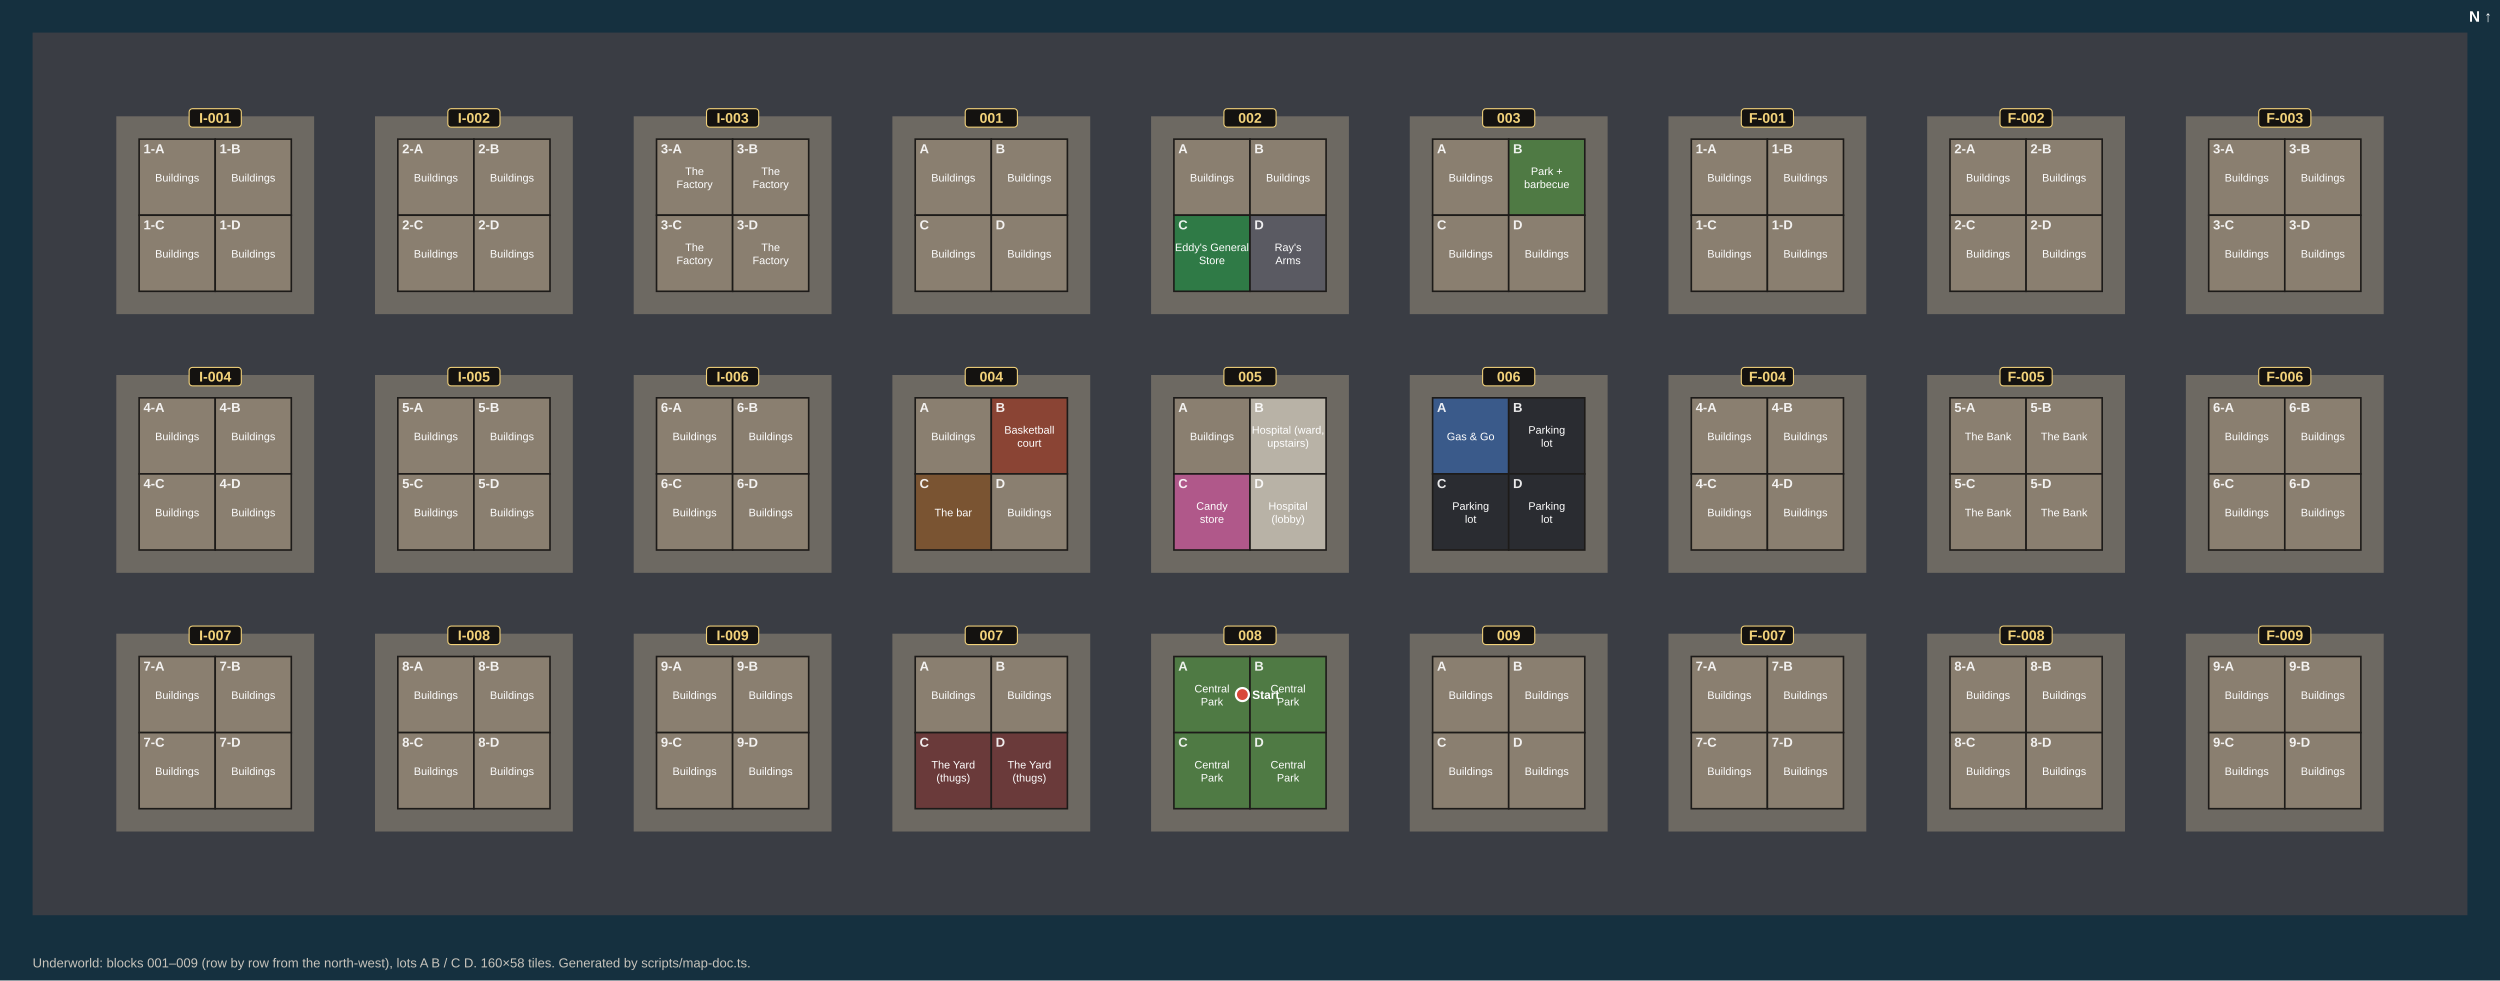
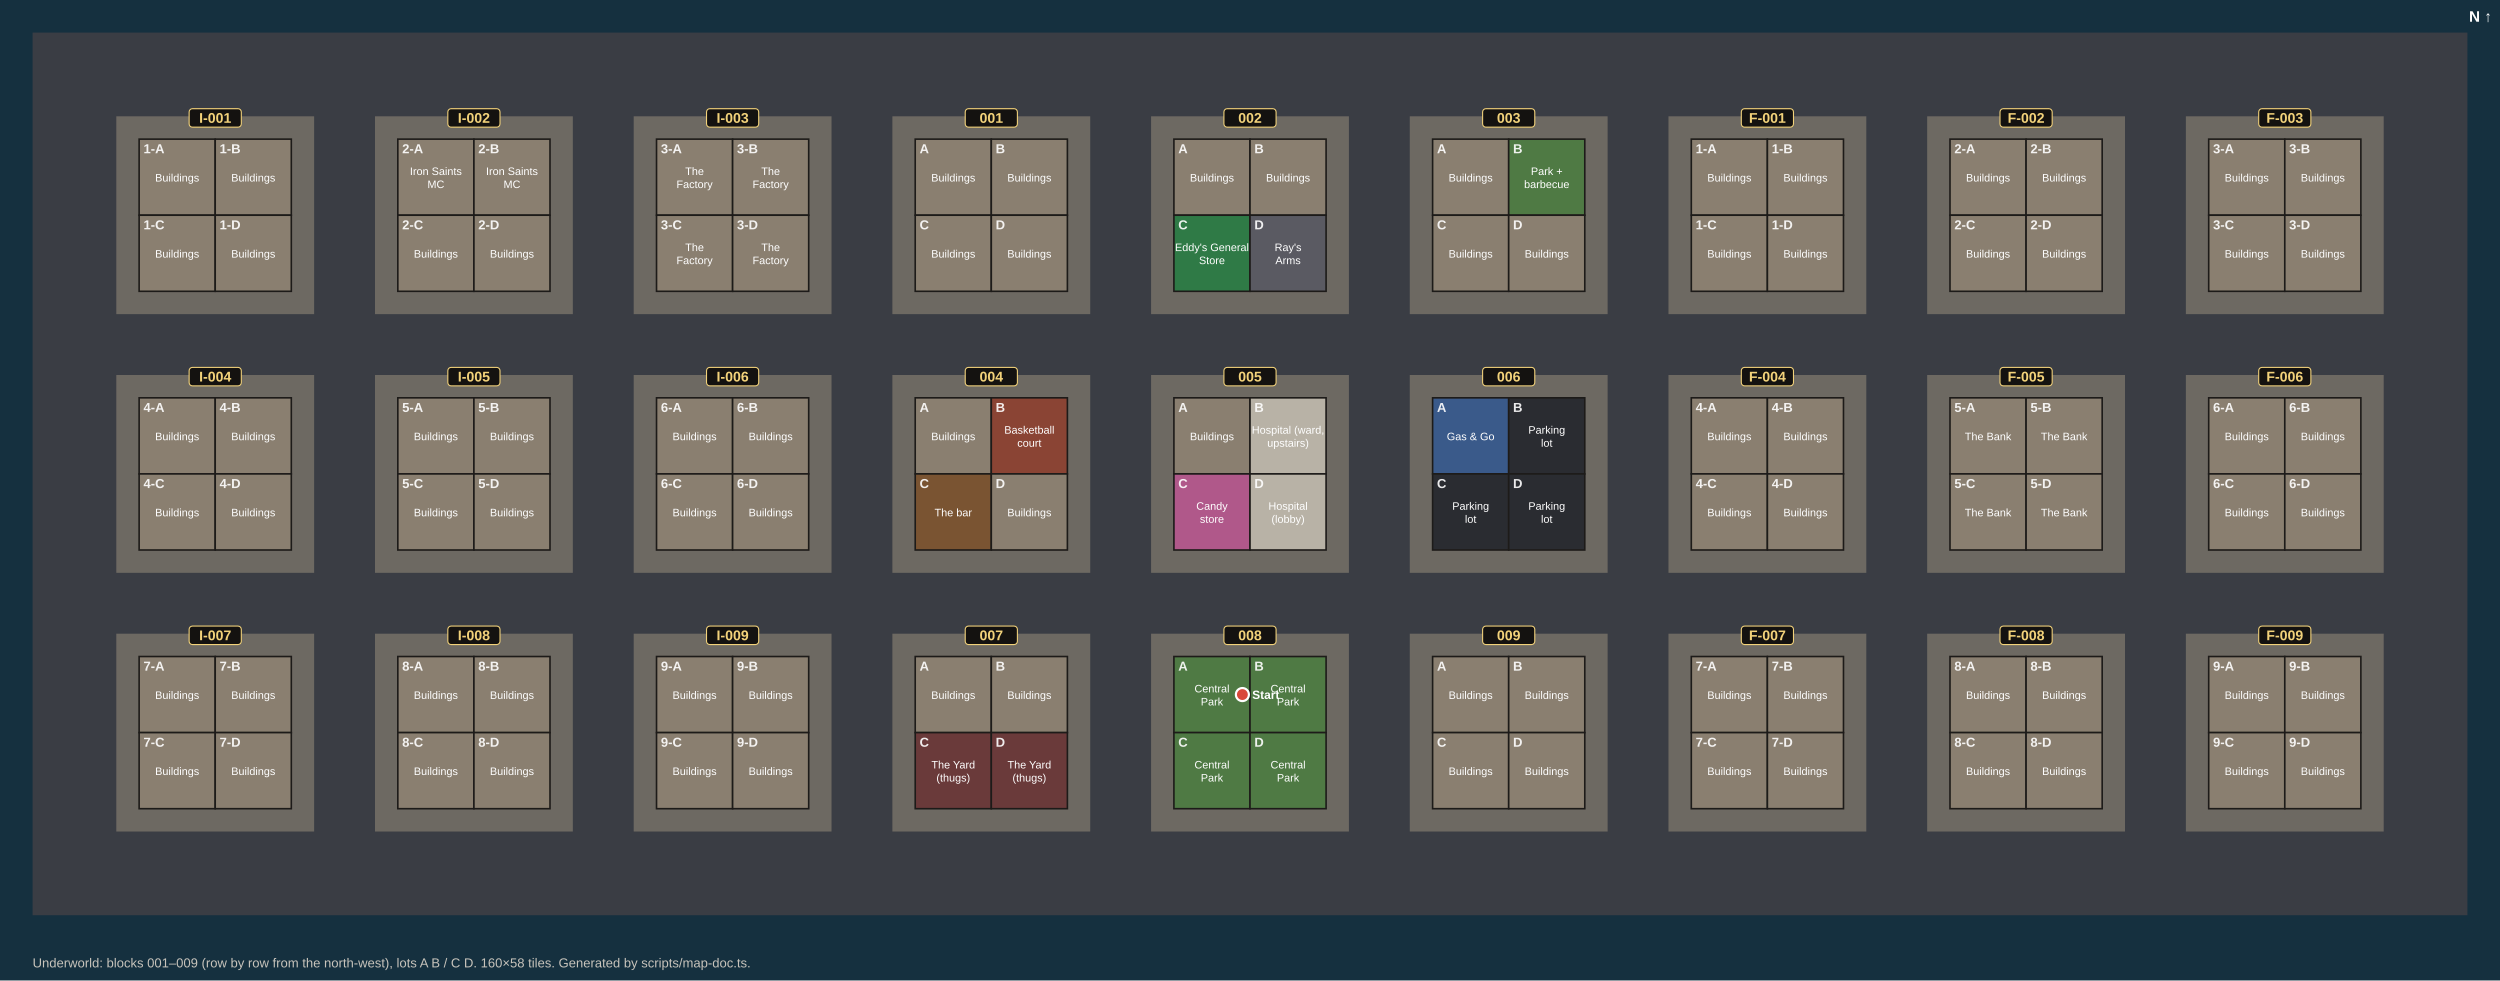
<svg xmlns="http://www.w3.org/2000/svg" width="2300" height="902" viewBox="0 0 2300 902" font-family="Arial, Helvetica, sans-serif">
  <rect width="2300" height="902" fill="#15303f" />
  <rect x="30" y="30" width="2240" height="812" fill="#3a3d44" />
  <rect x="107" y="107" width="182" height="182" fill="#6d6962" />
  <rect x="107" y="345" width="182" height="182" fill="#6d6962" />
  <rect x="107" y="583" width="182" height="182" fill="#6d6962" />
  <rect x="345" y="107" width="182" height="182" fill="#6d6962" />
  <rect x="345" y="345" width="182" height="182" fill="#6d6962" />
  <rect x="345" y="583" width="182" height="182" fill="#6d6962" />
  <rect x="583" y="107" width="182" height="182" fill="#6d6962" />
  <rect x="583" y="345" width="182" height="182" fill="#6d6962" />
  <rect x="583" y="583" width="182" height="182" fill="#6d6962" />
  <rect x="821" y="107" width="182" height="182" fill="#6d6962" />
  <rect x="821" y="345" width="182" height="182" fill="#6d6962" />
  <rect x="821" y="583" width="182" height="182" fill="#6d6962" />
  <rect x="1059" y="107" width="182" height="182" fill="#6d6962" />
  <rect x="1059" y="345" width="182" height="182" fill="#6d6962" />
  <rect x="1059" y="583" width="182" height="182" fill="#6d6962" />
  <rect x="1297" y="107" width="182" height="182" fill="#6d6962" />
  <rect x="1297" y="345" width="182" height="182" fill="#6d6962" />
  <rect x="1297" y="583" width="182" height="182" fill="#6d6962" />
  <rect x="1535" y="107" width="182" height="182" fill="#6d6962" />
  <rect x="1535" y="345" width="182" height="182" fill="#6d6962" />
  <rect x="1535" y="583" width="182" height="182" fill="#6d6962" />
  <rect x="1773" y="107" width="182" height="182" fill="#6d6962" />
  <rect x="1773" y="345" width="182" height="182" fill="#6d6962" />
  <rect x="1773" y="583" width="182" height="182" fill="#6d6962" />
  <rect x="2011" y="107" width="182" height="182" fill="#6d6962" />
  <rect x="2011" y="345" width="182" height="182" fill="#6d6962" />
  <rect x="2011" y="583" width="182" height="182" fill="#6d6962" />
  <rect x="842" y="128" width="70" height="70" fill="#8a7f70" stroke="#1d1b19" stroke-width="1.5" />
  <rect x="912" y="128" width="70" height="70" fill="#8a7f70" stroke="#1d1b19" stroke-width="1.5" />
  <rect x="842" y="198" width="70" height="70" fill="#8a7f70" stroke="#1d1b19" stroke-width="1.5" />
  <rect x="912" y="198" width="70" height="70" fill="#8a7f70" stroke="#1d1b19" stroke-width="1.5" />
  <rect x="842" y="366" width="70" height="70" fill="#8a7f70" stroke="#1d1b19" stroke-width="1.5" />
  <rect x="912" y="366" width="70" height="70" fill="#8a4434" stroke="#1d1b19" stroke-width="1.5" />
  <rect x="842" y="436" width="70" height="70" fill="#7a5432" stroke="#1d1b19" stroke-width="1.5" />
  <rect x="912" y="436" width="70" height="70" fill="#8a7f70" stroke="#1d1b19" stroke-width="1.5" />
  <rect x="842" y="604" width="70" height="70" fill="#8a7f70" stroke="#1d1b19" stroke-width="1.5" />
  <rect x="912" y="604" width="70" height="70" fill="#8a7f70" stroke="#1d1b19" stroke-width="1.5" />
  <rect x="842" y="674" width="70" height="70" fill="#6a3a3a" stroke="#1d1b19" stroke-width="1.5" />
  <rect x="912" y="674" width="70" height="70" fill="#6a3a3a" stroke="#1d1b19" stroke-width="1.5" />
  <rect x="1080" y="128" width="70" height="70" fill="#8a7f70" stroke="#1d1b19" stroke-width="1.5" />
  <rect x="1150" y="128" width="70" height="70" fill="#8a7f70" stroke="#1d1b19" stroke-width="1.5" />
  <rect x="1080" y="198" width="70" height="70" fill="#2f7a46" stroke="#1d1b19" stroke-width="1.5" />
  <rect x="1150" y="198" width="70" height="70" fill="#5a5a62" stroke="#1d1b19" stroke-width="1.5" />
  <rect x="1080" y="366" width="70" height="70" fill="#8a7f70" stroke="#1d1b19" stroke-width="1.5" />
  <rect x="1150" y="366" width="70" height="70" fill="#b8b2a6" stroke="#1d1b19" stroke-width="1.5" />
  <rect x="1080" y="436" width="70" height="70" fill="#b0588a" stroke="#1d1b19" stroke-width="1.5" />
  <rect x="1150" y="436" width="70" height="70" fill="#b8b2a6" stroke="#1d1b19" stroke-width="1.5" />
  <rect x="1080" y="604" width="70" height="70" fill="#4f7a44" stroke="#1d1b19" stroke-width="1.5" />
  <rect x="1150" y="604" width="70" height="70" fill="#4f7a44" stroke="#1d1b19" stroke-width="1.5" />
  <rect x="1080" y="674" width="70" height="70" fill="#4f7a44" stroke="#1d1b19" stroke-width="1.5" />
  <rect x="1150" y="674" width="70" height="70" fill="#4f7a44" stroke="#1d1b19" stroke-width="1.5" />
  <rect x="1318" y="128" width="70" height="70" fill="#8a7f70" stroke="#1d1b19" stroke-width="1.5" />
  <rect x="1388" y="128" width="70" height="70" fill="#4f7a44" stroke="#1d1b19" stroke-width="1.5" />
  <rect x="1318" y="198" width="70" height="70" fill="#8a7f70" stroke="#1d1b19" stroke-width="1.5" />
  <rect x="1388" y="198" width="70" height="70" fill="#8a7f70" stroke="#1d1b19" stroke-width="1.5" />
  <rect x="1318" y="366" width="70" height="70" fill="#3a5a8a" stroke="#1d1b19" stroke-width="1.5" />
  <rect x="1388" y="366" width="70" height="70" fill="#2a2c31" stroke="#1d1b19" stroke-width="1.5" />
  <rect x="1318" y="436" width="70" height="70" fill="#2a2c31" stroke="#1d1b19" stroke-width="1.5" />
  <rect x="1388" y="436" width="70" height="70" fill="#2a2c31" stroke="#1d1b19" stroke-width="1.5" />
  <rect x="1318" y="604" width="70" height="70" fill="#8a7f70" stroke="#1d1b19" stroke-width="1.5" />
  <rect x="1388" y="604" width="70" height="70" fill="#8a7f70" stroke="#1d1b19" stroke-width="1.5" />
  <rect x="1318" y="674" width="70" height="70" fill="#8a7f70" stroke="#1d1b19" stroke-width="1.5" />
  <rect x="1388" y="674" width="70" height="70" fill="#8a7f70" stroke="#1d1b19" stroke-width="1.5" />
  <rect x="128" y="128" width="70" height="70" fill="#8a7f70" stroke="#1d1b19" stroke-width="1.5" />
  <rect x="198" y="128" width="70" height="70" fill="#8a7f70" stroke="#1d1b19" stroke-width="1.5" />
  <rect x="128" y="198" width="70" height="70" fill="#8a7f70" stroke="#1d1b19" stroke-width="1.5" />
  <rect x="198" y="198" width="70" height="70" fill="#8a7f70" stroke="#1d1b19" stroke-width="1.5" />
  <rect x="128" y="366" width="70" height="70" fill="#8a7f70" stroke="#1d1b19" stroke-width="1.5" />
  <rect x="198" y="366" width="70" height="70" fill="#8a7f70" stroke="#1d1b19" stroke-width="1.5" />
  <rect x="128" y="436" width="70" height="70" fill="#8a7f70" stroke="#1d1b19" stroke-width="1.5" />
  <rect x="198" y="436" width="70" height="70" fill="#8a7f70" stroke="#1d1b19" stroke-width="1.5" />
  <rect x="128" y="604" width="70" height="70" fill="#8a7f70" stroke="#1d1b19" stroke-width="1.5" />
  <rect x="198" y="604" width="70" height="70" fill="#8a7f70" stroke="#1d1b19" stroke-width="1.5" />
  <rect x="128" y="674" width="70" height="70" fill="#8a7f70" stroke="#1d1b19" stroke-width="1.5" />
  <rect x="198" y="674" width="70" height="70" fill="#8a7f70" stroke="#1d1b19" stroke-width="1.5" />
  <rect x="366" y="128" width="70" height="70" fill="#8a7f70" stroke="#1d1b19" stroke-width="1.5" />
  <rect x="436" y="128" width="70" height="70" fill="#8a7f70" stroke="#1d1b19" stroke-width="1.5" />
  <rect x="366" y="198" width="70" height="70" fill="#8a7f70" stroke="#1d1b19" stroke-width="1.5" />
  <rect x="436" y="198" width="70" height="70" fill="#8a7f70" stroke="#1d1b19" stroke-width="1.5" />
  <rect x="366" y="366" width="70" height="70" fill="#8a7f70" stroke="#1d1b19" stroke-width="1.5" />
  <rect x="436" y="366" width="70" height="70" fill="#8a7f70" stroke="#1d1b19" stroke-width="1.5" />
  <rect x="366" y="436" width="70" height="70" fill="#8a7f70" stroke="#1d1b19" stroke-width="1.5" />
  <rect x="436" y="436" width="70" height="70" fill="#8a7f70" stroke="#1d1b19" stroke-width="1.5" />
  <rect x="366" y="604" width="70" height="70" fill="#8a7f70" stroke="#1d1b19" stroke-width="1.5" />
  <rect x="436" y="604" width="70" height="70" fill="#8a7f70" stroke="#1d1b19" stroke-width="1.5" />
  <rect x="366" y="674" width="70" height="70" fill="#8a7f70" stroke="#1d1b19" stroke-width="1.5" />
  <rect x="436" y="674" width="70" height="70" fill="#8a7f70" stroke="#1d1b19" stroke-width="1.5" />
  <rect x="604" y="128" width="70" height="70" fill="#8a7f70" stroke="#1d1b19" stroke-width="1.5" />
  <rect x="674" y="128" width="70" height="70" fill="#8a7f70" stroke="#1d1b19" stroke-width="1.5" />
  <rect x="604" y="198" width="70" height="70" fill="#8a7f70" stroke="#1d1b19" stroke-width="1.5" />
  <rect x="674" y="198" width="70" height="70" fill="#8a7f70" stroke="#1d1b19" stroke-width="1.5" />
  <rect x="604" y="366" width="70" height="70" fill="#8a7f70" stroke="#1d1b19" stroke-width="1.5" />
  <rect x="674" y="366" width="70" height="70" fill="#8a7f70" stroke="#1d1b19" stroke-width="1.5" />
  <rect x="604" y="436" width="70" height="70" fill="#8a7f70" stroke="#1d1b19" stroke-width="1.5" />
  <rect x="674" y="436" width="70" height="70" fill="#8a7f70" stroke="#1d1b19" stroke-width="1.5" />
  <rect x="604" y="604" width="70" height="70" fill="#8a7f70" stroke="#1d1b19" stroke-width="1.5" />
  <rect x="674" y="604" width="70" height="70" fill="#8a7f70" stroke="#1d1b19" stroke-width="1.5" />
  <rect x="604" y="674" width="70" height="70" fill="#8a7f70" stroke="#1d1b19" stroke-width="1.5" />
  <rect x="674" y="674" width="70" height="70" fill="#8a7f70" stroke="#1d1b19" stroke-width="1.5" />
  <rect x="1556" y="128" width="70" height="70" fill="#8a7f70" stroke="#1d1b19" stroke-width="1.5" />
  <rect x="1626" y="128" width="70" height="70" fill="#8a7f70" stroke="#1d1b19" stroke-width="1.5" />
  <rect x="1556" y="198" width="70" height="70" fill="#8a7f70" stroke="#1d1b19" stroke-width="1.5" />
  <rect x="1626" y="198" width="70" height="70" fill="#8a7f70" stroke="#1d1b19" stroke-width="1.5" />
  <rect x="1556" y="366" width="70" height="70" fill="#8a7f70" stroke="#1d1b19" stroke-width="1.5" />
  <rect x="1626" y="366" width="70" height="70" fill="#8a7f70" stroke="#1d1b19" stroke-width="1.5" />
  <rect x="1556" y="436" width="70" height="70" fill="#8a7f70" stroke="#1d1b19" stroke-width="1.5" />
  <rect x="1626" y="436" width="70" height="70" fill="#8a7f70" stroke="#1d1b19" stroke-width="1.5" />
  <rect x="1556" y="604" width="70" height="70" fill="#8a7f70" stroke="#1d1b19" stroke-width="1.5" />
  <rect x="1626" y="604" width="70" height="70" fill="#8a7f70" stroke="#1d1b19" stroke-width="1.5" />
  <rect x="1556" y="674" width="70" height="70" fill="#8a7f70" stroke="#1d1b19" stroke-width="1.5" />
  <rect x="1626" y="674" width="70" height="70" fill="#8a7f70" stroke="#1d1b19" stroke-width="1.5" />
  <rect x="1794" y="128" width="70" height="70" fill="#8a7f70" stroke="#1d1b19" stroke-width="1.5" />
  <rect x="1864" y="128" width="70" height="70" fill="#8a7f70" stroke="#1d1b19" stroke-width="1.5" />
  <rect x="1794" y="198" width="70" height="70" fill="#8a7f70" stroke="#1d1b19" stroke-width="1.5" />
  <rect x="1864" y="198" width="70" height="70" fill="#8a7f70" stroke="#1d1b19" stroke-width="1.5" />
  <rect x="1794" y="366" width="70" height="70" fill="#8a7f70" stroke="#1d1b19" stroke-width="1.5" />
  <rect x="1864" y="366" width="70" height="70" fill="#8a7f70" stroke="#1d1b19" stroke-width="1.5" />
  <rect x="1794" y="436" width="70" height="70" fill="#8a7f70" stroke="#1d1b19" stroke-width="1.5" />
  <rect x="1864" y="436" width="70" height="70" fill="#8a7f70" stroke="#1d1b19" stroke-width="1.5" />
  <rect x="1794" y="604" width="70" height="70" fill="#8a7f70" stroke="#1d1b19" stroke-width="1.5" />
  <rect x="1864" y="604" width="70" height="70" fill="#8a7f70" stroke="#1d1b19" stroke-width="1.5" />
  <rect x="1794" y="674" width="70" height="70" fill="#8a7f70" stroke="#1d1b19" stroke-width="1.5" />
  <rect x="1864" y="674" width="70" height="70" fill="#8a7f70" stroke="#1d1b19" stroke-width="1.5" />
  <rect x="2032" y="128" width="70" height="70" fill="#8a7f70" stroke="#1d1b19" stroke-width="1.5" />
  <rect x="2102" y="128" width="70" height="70" fill="#8a7f70" stroke="#1d1b19" stroke-width="1.5" />
  <rect x="2032" y="198" width="70" height="70" fill="#8a7f70" stroke="#1d1b19" stroke-width="1.5" />
  <rect x="2102" y="198" width="70" height="70" fill="#8a7f70" stroke="#1d1b19" stroke-width="1.5" />
  <rect x="2032" y="366" width="70" height="70" fill="#8a7f70" stroke="#1d1b19" stroke-width="1.5" />
  <rect x="2102" y="366" width="70" height="70" fill="#8a7f70" stroke="#1d1b19" stroke-width="1.5" />
  <rect x="2032" y="436" width="70" height="70" fill="#8a7f70" stroke="#1d1b19" stroke-width="1.5" />
  <rect x="2102" y="436" width="70" height="70" fill="#8a7f70" stroke="#1d1b19" stroke-width="1.5" />
  <rect x="2032" y="604" width="70" height="70" fill="#8a7f70" stroke="#1d1b19" stroke-width="1.5" />
  <rect x="2102" y="604" width="70" height="70" fill="#8a7f70" stroke="#1d1b19" stroke-width="1.5" />
  <rect x="2032" y="674" width="70" height="70" fill="#8a7f70" stroke="#1d1b19" stroke-width="1.5" />
  <rect x="2102" y="674" width="70" height="70" fill="#8a7f70" stroke="#1d1b19" stroke-width="1.5" />
  <text x="846" y="141" font-size="12" font-weight="700" fill="#ffffff" opacity="0.9">A</text>
  <text x="877" y="167" font-size="10" text-anchor="middle" fill="#ffffff">Buildings</text>
  <text x="916" y="141" font-size="12" font-weight="700" fill="#ffffff" opacity="0.9">B</text>
  <text x="947" y="167" font-size="10" text-anchor="middle" fill="#ffffff">Buildings</text>
  <text x="846" y="211" font-size="12" font-weight="700" fill="#ffffff" opacity="0.9">C</text>
  <text x="877" y="237" font-size="10" text-anchor="middle" fill="#ffffff">Buildings</text>
  <text x="916" y="211" font-size="12" font-weight="700" fill="#ffffff" opacity="0.9">D</text>
  <text x="947" y="237" font-size="10" text-anchor="middle" fill="#ffffff">Buildings</text>
  <text x="846" y="379" font-size="12" font-weight="700" fill="#ffffff" opacity="0.9">A</text>
  <text x="877" y="405" font-size="10" text-anchor="middle" fill="#ffffff">Buildings</text>
  <text x="916" y="379" font-size="12" font-weight="700" fill="#ffffff" opacity="0.9">B</text>
  <text x="947" y="399" font-size="10" text-anchor="middle" fill="#ffffff">Basketball</text>
  <text x="947" y="411" font-size="10" text-anchor="middle" fill="#ffffff">court</text>
  <text x="846" y="449" font-size="12" font-weight="700" fill="#ffffff" opacity="0.9">C</text>
  <text x="877" y="475" font-size="10" text-anchor="middle" fill="#ffffff">The bar</text>
  <text x="916" y="449" font-size="12" font-weight="700" fill="#ffffff" opacity="0.9">D</text>
  <text x="947" y="475" font-size="10" text-anchor="middle" fill="#ffffff">Buildings</text>
  <text x="846" y="617" font-size="12" font-weight="700" fill="#ffffff" opacity="0.9">A</text>
  <text x="877" y="643" font-size="10" text-anchor="middle" fill="#ffffff">Buildings</text>
  <text x="916" y="617" font-size="12" font-weight="700" fill="#ffffff" opacity="0.9">B</text>
  <text x="947" y="643" font-size="10" text-anchor="middle" fill="#ffffff">Buildings</text>
  <text x="846" y="687" font-size="12" font-weight="700" fill="#ffffff" opacity="0.9">C</text>
  <text x="877" y="707" font-size="10" text-anchor="middle" fill="#ffffff">The Yard</text>
  <text x="877" y="719" font-size="10" text-anchor="middle" fill="#ffffff">(thugs)</text>
  <text x="916" y="687" font-size="12" font-weight="700" fill="#ffffff" opacity="0.9">D</text>
  <text x="947" y="707" font-size="10" text-anchor="middle" fill="#ffffff">The Yard</text>
  <text x="947" y="719" font-size="10" text-anchor="middle" fill="#ffffff">(thugs)</text>
  <text x="1084" y="141" font-size="12" font-weight="700" fill="#ffffff" opacity="0.9">A</text>
  <text x="1115" y="167" font-size="10" text-anchor="middle" fill="#ffffff">Buildings</text>
  <text x="1154" y="141" font-size="12" font-weight="700" fill="#ffffff" opacity="0.9">B</text>
  <text x="1185" y="167" font-size="10" text-anchor="middle" fill="#ffffff">Buildings</text>
  <text x="1084" y="211" font-size="12" font-weight="700" fill="#ffffff" opacity="0.9">C</text>
  <text x="1115" y="231" font-size="10" text-anchor="middle" fill="#ffffff">Eddy's General</text>
  <text x="1115" y="243" font-size="10" text-anchor="middle" fill="#ffffff">Store</text>
  <text x="1154" y="211" font-size="12" font-weight="700" fill="#ffffff" opacity="0.9">D</text>
  <text x="1185" y="231" font-size="10" text-anchor="middle" fill="#ffffff">Ray's</text>
  <text x="1185" y="243" font-size="10" text-anchor="middle" fill="#ffffff">Arms</text>
  <text x="1084" y="379" font-size="12" font-weight="700" fill="#ffffff" opacity="0.9">A</text>
  <text x="1115" y="405" font-size="10" text-anchor="middle" fill="#ffffff">Buildings</text>
  <text x="1154" y="379" font-size="12" font-weight="700" fill="#ffffff" opacity="0.9">B</text>
  <text x="1185" y="399" font-size="10" text-anchor="middle" fill="#ffffff">Hospital (ward,</text>
  <text x="1185" y="411" font-size="10" text-anchor="middle" fill="#ffffff">upstairs)</text>
  <text x="1084" y="449" font-size="12" font-weight="700" fill="#ffffff" opacity="0.9">C</text>
  <text x="1115" y="469" font-size="10" text-anchor="middle" fill="#ffffff">Candy</text>
  <text x="1115" y="481" font-size="10" text-anchor="middle" fill="#ffffff">store</text>
  <text x="1154" y="449" font-size="12" font-weight="700" fill="#ffffff" opacity="0.9">D</text>
  <text x="1185" y="469" font-size="10" text-anchor="middle" fill="#ffffff">Hospital</text>
  <text x="1185" y="481" font-size="10" text-anchor="middle" fill="#ffffff">(lobby)</text>
  <text x="1084" y="617" font-size="12" font-weight="700" fill="#ffffff" opacity="0.9">A</text>
  <text x="1115" y="637" font-size="10" text-anchor="middle" fill="#ffffff">Central</text>
  <text x="1115" y="649" font-size="10" text-anchor="middle" fill="#ffffff">Park</text>
  <text x="1154" y="617" font-size="12" font-weight="700" fill="#ffffff" opacity="0.9">B</text>
  <text x="1185" y="637" font-size="10" text-anchor="middle" fill="#ffffff">Central</text>
  <text x="1185" y="649" font-size="10" text-anchor="middle" fill="#ffffff">Park</text>
  <text x="1084" y="687" font-size="12" font-weight="700" fill="#ffffff" opacity="0.9">C</text>
  <text x="1115" y="707" font-size="10" text-anchor="middle" fill="#ffffff">Central</text>
  <text x="1115" y="719" font-size="10" text-anchor="middle" fill="#ffffff">Park</text>
  <text x="1154" y="687" font-size="12" font-weight="700" fill="#ffffff" opacity="0.9">D</text>
  <text x="1185" y="707" font-size="10" text-anchor="middle" fill="#ffffff">Central</text>
  <text x="1185" y="719" font-size="10" text-anchor="middle" fill="#ffffff">Park</text>
  <text x="1322" y="141" font-size="12" font-weight="700" fill="#ffffff" opacity="0.9">A</text>
  <text x="1353" y="167" font-size="10" text-anchor="middle" fill="#ffffff">Buildings</text>
  <text x="1392" y="141" font-size="12" font-weight="700" fill="#ffffff" opacity="0.9">B</text>
  <text x="1423" y="161" font-size="10" text-anchor="middle" fill="#ffffff">Park +</text>
  <text x="1423" y="173" font-size="10" text-anchor="middle" fill="#ffffff">barbecue</text>
  <text x="1322" y="211" font-size="12" font-weight="700" fill="#ffffff" opacity="0.9">C</text>
  <text x="1353" y="237" font-size="10" text-anchor="middle" fill="#ffffff">Buildings</text>
  <text x="1392" y="211" font-size="12" font-weight="700" fill="#ffffff" opacity="0.9">D</text>
  <text x="1423" y="237" font-size="10" text-anchor="middle" fill="#ffffff">Buildings</text>
  <text x="1322" y="379" font-size="12" font-weight="700" fill="#ffffff" opacity="0.9">A</text>
  <text x="1353" y="405" font-size="10" text-anchor="middle" fill="#ffffff">Gas &amp; Go</text>
  <text x="1392" y="379" font-size="12" font-weight="700" fill="#ffffff" opacity="0.9">B</text>
  <text x="1423" y="399" font-size="10" text-anchor="middle" fill="#ffffff">Parking</text>
  <text x="1423" y="411" font-size="10" text-anchor="middle" fill="#ffffff">lot</text>
  <text x="1322" y="449" font-size="12" font-weight="700" fill="#ffffff" opacity="0.9">C</text>
  <text x="1353" y="469" font-size="10" text-anchor="middle" fill="#ffffff">Parking</text>
  <text x="1353" y="481" font-size="10" text-anchor="middle" fill="#ffffff">lot</text>
  <text x="1392" y="449" font-size="12" font-weight="700" fill="#ffffff" opacity="0.9">D</text>
  <text x="1423" y="469" font-size="10" text-anchor="middle" fill="#ffffff">Parking</text>
  <text x="1423" y="481" font-size="10" text-anchor="middle" fill="#ffffff">lot</text>
  <text x="1322" y="617" font-size="12" font-weight="700" fill="#ffffff" opacity="0.9">A</text>
  <text x="1353" y="643" font-size="10" text-anchor="middle" fill="#ffffff">Buildings</text>
  <text x="1392" y="617" font-size="12" font-weight="700" fill="#ffffff" opacity="0.9">B</text>
  <text x="1423" y="643" font-size="10" text-anchor="middle" fill="#ffffff">Buildings</text>
  <text x="1322" y="687" font-size="12" font-weight="700" fill="#ffffff" opacity="0.9">C</text>
  <text x="1353" y="713" font-size="10" text-anchor="middle" fill="#ffffff">Buildings</text>
  <text x="1392" y="687" font-size="12" font-weight="700" fill="#ffffff" opacity="0.9">D</text>
  <text x="1423" y="713" font-size="10" text-anchor="middle" fill="#ffffff">Buildings</text>
  <text x="132" y="141" font-size="12" font-weight="700" fill="#ffffff" opacity="0.9">1-A</text>
  <text x="163" y="167" font-size="10" text-anchor="middle" fill="#ffffff">Buildings</text>
  <text x="202" y="141" font-size="12" font-weight="700" fill="#ffffff" opacity="0.9">1-B</text>
  <text x="233" y="167" font-size="10" text-anchor="middle" fill="#ffffff">Buildings</text>
  <text x="132" y="211" font-size="12" font-weight="700" fill="#ffffff" opacity="0.9">1-C</text>
  <text x="163" y="237" font-size="10" text-anchor="middle" fill="#ffffff">Buildings</text>
  <text x="202" y="211" font-size="12" font-weight="700" fill="#ffffff" opacity="0.9">1-D</text>
  <text x="233" y="237" font-size="10" text-anchor="middle" fill="#ffffff">Buildings</text>
  <text x="132" y="379" font-size="12" font-weight="700" fill="#ffffff" opacity="0.9">4-A</text>
  <text x="163" y="405" font-size="10" text-anchor="middle" fill="#ffffff">Buildings</text>
  <text x="202" y="379" font-size="12" font-weight="700" fill="#ffffff" opacity="0.9">4-B</text>
  <text x="233" y="405" font-size="10" text-anchor="middle" fill="#ffffff">Buildings</text>
  <text x="132" y="449" font-size="12" font-weight="700" fill="#ffffff" opacity="0.9">4-C</text>
  <text x="163" y="475" font-size="10" text-anchor="middle" fill="#ffffff">Buildings</text>
  <text x="202" y="449" font-size="12" font-weight="700" fill="#ffffff" opacity="0.9">4-D</text>
  <text x="233" y="475" font-size="10" text-anchor="middle" fill="#ffffff">Buildings</text>
  <text x="132" y="617" font-size="12" font-weight="700" fill="#ffffff" opacity="0.9">7-A</text>
  <text x="163" y="643" font-size="10" text-anchor="middle" fill="#ffffff">Buildings</text>
  <text x="202" y="617" font-size="12" font-weight="700" fill="#ffffff" opacity="0.9">7-B</text>
  <text x="233" y="643" font-size="10" text-anchor="middle" fill="#ffffff">Buildings</text>
  <text x="132" y="687" font-size="12" font-weight="700" fill="#ffffff" opacity="0.9">7-C</text>
  <text x="163" y="713" font-size="10" text-anchor="middle" fill="#ffffff">Buildings</text>
  <text x="202" y="687" font-size="12" font-weight="700" fill="#ffffff" opacity="0.9">7-D</text>
  <text x="233" y="713" font-size="10" text-anchor="middle" fill="#ffffff">Buildings</text>
  <text x="370" y="141" font-size="12" font-weight="700" fill="#ffffff" opacity="0.9">2-A</text>
-   <text x="401" y="167" font-size="10" text-anchor="middle" fill="#ffffff">Buildings</text>
+   <text x="401" y="161" font-size="10" text-anchor="middle" fill="#ffffff">Iron Saints</text>
+   <text x="401" y="173" font-size="10" text-anchor="middle" fill="#ffffff">MC</text>
  <text x="440" y="141" font-size="12" font-weight="700" fill="#ffffff" opacity="0.9">2-B</text>
-   <text x="471" y="167" font-size="10" text-anchor="middle" fill="#ffffff">Buildings</text>
+   <text x="471" y="161" font-size="10" text-anchor="middle" fill="#ffffff">Iron Saints</text>
+   <text x="471" y="173" font-size="10" text-anchor="middle" fill="#ffffff">MC</text>
  <text x="370" y="211" font-size="12" font-weight="700" fill="#ffffff" opacity="0.9">2-C</text>
  <text x="401" y="237" font-size="10" text-anchor="middle" fill="#ffffff">Buildings</text>
  <text x="440" y="211" font-size="12" font-weight="700" fill="#ffffff" opacity="0.9">2-D</text>
  <text x="471" y="237" font-size="10" text-anchor="middle" fill="#ffffff">Buildings</text>
  <text x="370" y="379" font-size="12" font-weight="700" fill="#ffffff" opacity="0.9">5-A</text>
  <text x="401" y="405" font-size="10" text-anchor="middle" fill="#ffffff">Buildings</text>
  <text x="440" y="379" font-size="12" font-weight="700" fill="#ffffff" opacity="0.9">5-B</text>
  <text x="471" y="405" font-size="10" text-anchor="middle" fill="#ffffff">Buildings</text>
  <text x="370" y="449" font-size="12" font-weight="700" fill="#ffffff" opacity="0.9">5-C</text>
  <text x="401" y="475" font-size="10" text-anchor="middle" fill="#ffffff">Buildings</text>
  <text x="440" y="449" font-size="12" font-weight="700" fill="#ffffff" opacity="0.9">5-D</text>
  <text x="471" y="475" font-size="10" text-anchor="middle" fill="#ffffff">Buildings</text>
  <text x="370" y="617" font-size="12" font-weight="700" fill="#ffffff" opacity="0.9">8-A</text>
  <text x="401" y="643" font-size="10" text-anchor="middle" fill="#ffffff">Buildings</text>
  <text x="440" y="617" font-size="12" font-weight="700" fill="#ffffff" opacity="0.9">8-B</text>
  <text x="471" y="643" font-size="10" text-anchor="middle" fill="#ffffff">Buildings</text>
  <text x="370" y="687" font-size="12" font-weight="700" fill="#ffffff" opacity="0.9">8-C</text>
  <text x="401" y="713" font-size="10" text-anchor="middle" fill="#ffffff">Buildings</text>
  <text x="440" y="687" font-size="12" font-weight="700" fill="#ffffff" opacity="0.9">8-D</text>
  <text x="471" y="713" font-size="10" text-anchor="middle" fill="#ffffff">Buildings</text>
  <text x="608" y="141" font-size="12" font-weight="700" fill="#ffffff" opacity="0.9">3-A</text>
  <text x="639" y="161" font-size="10" text-anchor="middle" fill="#ffffff">The</text>
  <text x="639" y="173" font-size="10" text-anchor="middle" fill="#ffffff">Factory</text>
  <text x="678" y="141" font-size="12" font-weight="700" fill="#ffffff" opacity="0.9">3-B</text>
  <text x="709" y="161" font-size="10" text-anchor="middle" fill="#ffffff">The</text>
  <text x="709" y="173" font-size="10" text-anchor="middle" fill="#ffffff">Factory</text>
  <text x="608" y="211" font-size="12" font-weight="700" fill="#ffffff" opacity="0.9">3-C</text>
  <text x="639" y="231" font-size="10" text-anchor="middle" fill="#ffffff">The</text>
  <text x="639" y="243" font-size="10" text-anchor="middle" fill="#ffffff">Factory</text>
  <text x="678" y="211" font-size="12" font-weight="700" fill="#ffffff" opacity="0.9">3-D</text>
  <text x="709" y="231" font-size="10" text-anchor="middle" fill="#ffffff">The</text>
  <text x="709" y="243" font-size="10" text-anchor="middle" fill="#ffffff">Factory</text>
  <text x="608" y="379" font-size="12" font-weight="700" fill="#ffffff" opacity="0.9">6-A</text>
  <text x="639" y="405" font-size="10" text-anchor="middle" fill="#ffffff">Buildings</text>
  <text x="678" y="379" font-size="12" font-weight="700" fill="#ffffff" opacity="0.9">6-B</text>
  <text x="709" y="405" font-size="10" text-anchor="middle" fill="#ffffff">Buildings</text>
  <text x="608" y="449" font-size="12" font-weight="700" fill="#ffffff" opacity="0.9">6-C</text>
  <text x="639" y="475" font-size="10" text-anchor="middle" fill="#ffffff">Buildings</text>
  <text x="678" y="449" font-size="12" font-weight="700" fill="#ffffff" opacity="0.9">6-D</text>
  <text x="709" y="475" font-size="10" text-anchor="middle" fill="#ffffff">Buildings</text>
  <text x="608" y="617" font-size="12" font-weight="700" fill="#ffffff" opacity="0.9">9-A</text>
  <text x="639" y="643" font-size="10" text-anchor="middle" fill="#ffffff">Buildings</text>
  <text x="678" y="617" font-size="12" font-weight="700" fill="#ffffff" opacity="0.9">9-B</text>
  <text x="709" y="643" font-size="10" text-anchor="middle" fill="#ffffff">Buildings</text>
  <text x="608" y="687" font-size="12" font-weight="700" fill="#ffffff" opacity="0.9">9-C</text>
  <text x="639" y="713" font-size="10" text-anchor="middle" fill="#ffffff">Buildings</text>
  <text x="678" y="687" font-size="12" font-weight="700" fill="#ffffff" opacity="0.9">9-D</text>
  <text x="709" y="713" font-size="10" text-anchor="middle" fill="#ffffff">Buildings</text>
  <text x="1560" y="141" font-size="12" font-weight="700" fill="#ffffff" opacity="0.9">1-A</text>
  <text x="1591" y="167" font-size="10" text-anchor="middle" fill="#ffffff">Buildings</text>
  <text x="1630" y="141" font-size="12" font-weight="700" fill="#ffffff" opacity="0.9">1-B</text>
  <text x="1661" y="167" font-size="10" text-anchor="middle" fill="#ffffff">Buildings</text>
  <text x="1560" y="211" font-size="12" font-weight="700" fill="#ffffff" opacity="0.9">1-C</text>
  <text x="1591" y="237" font-size="10" text-anchor="middle" fill="#ffffff">Buildings</text>
  <text x="1630" y="211" font-size="12" font-weight="700" fill="#ffffff" opacity="0.9">1-D</text>
  <text x="1661" y="237" font-size="10" text-anchor="middle" fill="#ffffff">Buildings</text>
  <text x="1560" y="379" font-size="12" font-weight="700" fill="#ffffff" opacity="0.9">4-A</text>
  <text x="1591" y="405" font-size="10" text-anchor="middle" fill="#ffffff">Buildings</text>
  <text x="1630" y="379" font-size="12" font-weight="700" fill="#ffffff" opacity="0.9">4-B</text>
  <text x="1661" y="405" font-size="10" text-anchor="middle" fill="#ffffff">Buildings</text>
  <text x="1560" y="449" font-size="12" font-weight="700" fill="#ffffff" opacity="0.9">4-C</text>
  <text x="1591" y="475" font-size="10" text-anchor="middle" fill="#ffffff">Buildings</text>
  <text x="1630" y="449" font-size="12" font-weight="700" fill="#ffffff" opacity="0.9">4-D</text>
  <text x="1661" y="475" font-size="10" text-anchor="middle" fill="#ffffff">Buildings</text>
  <text x="1560" y="617" font-size="12" font-weight="700" fill="#ffffff" opacity="0.9">7-A</text>
  <text x="1591" y="643" font-size="10" text-anchor="middle" fill="#ffffff">Buildings</text>
  <text x="1630" y="617" font-size="12" font-weight="700" fill="#ffffff" opacity="0.9">7-B</text>
  <text x="1661" y="643" font-size="10" text-anchor="middle" fill="#ffffff">Buildings</text>
  <text x="1560" y="687" font-size="12" font-weight="700" fill="#ffffff" opacity="0.9">7-C</text>
  <text x="1591" y="713" font-size="10" text-anchor="middle" fill="#ffffff">Buildings</text>
  <text x="1630" y="687" font-size="12" font-weight="700" fill="#ffffff" opacity="0.9">7-D</text>
  <text x="1661" y="713" font-size="10" text-anchor="middle" fill="#ffffff">Buildings</text>
  <text x="1798" y="141" font-size="12" font-weight="700" fill="#ffffff" opacity="0.9">2-A</text>
  <text x="1829" y="167" font-size="10" text-anchor="middle" fill="#ffffff">Buildings</text>
  <text x="1868" y="141" font-size="12" font-weight="700" fill="#ffffff" opacity="0.9">2-B</text>
  <text x="1899" y="167" font-size="10" text-anchor="middle" fill="#ffffff">Buildings</text>
  <text x="1798" y="211" font-size="12" font-weight="700" fill="#ffffff" opacity="0.9">2-C</text>
  <text x="1829" y="237" font-size="10" text-anchor="middle" fill="#ffffff">Buildings</text>
  <text x="1868" y="211" font-size="12" font-weight="700" fill="#ffffff" opacity="0.9">2-D</text>
  <text x="1899" y="237" font-size="10" text-anchor="middle" fill="#ffffff">Buildings</text>
  <text x="1798" y="379" font-size="12" font-weight="700" fill="#ffffff" opacity="0.9">5-A</text>
  <text x="1829" y="405" font-size="10" text-anchor="middle" fill="#ffffff">The Bank</text>
  <text x="1868" y="379" font-size="12" font-weight="700" fill="#ffffff" opacity="0.9">5-B</text>
  <text x="1899" y="405" font-size="10" text-anchor="middle" fill="#ffffff">The Bank</text>
  <text x="1798" y="449" font-size="12" font-weight="700" fill="#ffffff" opacity="0.9">5-C</text>
  <text x="1829" y="475" font-size="10" text-anchor="middle" fill="#ffffff">The Bank</text>
  <text x="1868" y="449" font-size="12" font-weight="700" fill="#ffffff" opacity="0.9">5-D</text>
  <text x="1899" y="475" font-size="10" text-anchor="middle" fill="#ffffff">The Bank</text>
  <text x="1798" y="617" font-size="12" font-weight="700" fill="#ffffff" opacity="0.9">8-A</text>
  <text x="1829" y="643" font-size="10" text-anchor="middle" fill="#ffffff">Buildings</text>
  <text x="1868" y="617" font-size="12" font-weight="700" fill="#ffffff" opacity="0.9">8-B</text>
  <text x="1899" y="643" font-size="10" text-anchor="middle" fill="#ffffff">Buildings</text>
  <text x="1798" y="687" font-size="12" font-weight="700" fill="#ffffff" opacity="0.9">8-C</text>
  <text x="1829" y="713" font-size="10" text-anchor="middle" fill="#ffffff">Buildings</text>
  <text x="1868" y="687" font-size="12" font-weight="700" fill="#ffffff" opacity="0.9">8-D</text>
  <text x="1899" y="713" font-size="10" text-anchor="middle" fill="#ffffff">Buildings</text>
  <text x="2036" y="141" font-size="12" font-weight="700" fill="#ffffff" opacity="0.9">3-A</text>
  <text x="2067" y="167" font-size="10" text-anchor="middle" fill="#ffffff">Buildings</text>
  <text x="2106" y="141" font-size="12" font-weight="700" fill="#ffffff" opacity="0.9">3-B</text>
  <text x="2137" y="167" font-size="10" text-anchor="middle" fill="#ffffff">Buildings</text>
  <text x="2036" y="211" font-size="12" font-weight="700" fill="#ffffff" opacity="0.9">3-C</text>
  <text x="2067" y="237" font-size="10" text-anchor="middle" fill="#ffffff">Buildings</text>
  <text x="2106" y="211" font-size="12" font-weight="700" fill="#ffffff" opacity="0.9">3-D</text>
  <text x="2137" y="237" font-size="10" text-anchor="middle" fill="#ffffff">Buildings</text>
  <text x="2036" y="379" font-size="12" font-weight="700" fill="#ffffff" opacity="0.9">6-A</text>
  <text x="2067" y="405" font-size="10" text-anchor="middle" fill="#ffffff">Buildings</text>
  <text x="2106" y="379" font-size="12" font-weight="700" fill="#ffffff" opacity="0.9">6-B</text>
  <text x="2137" y="405" font-size="10" text-anchor="middle" fill="#ffffff">Buildings</text>
  <text x="2036" y="449" font-size="12" font-weight="700" fill="#ffffff" opacity="0.9">6-C</text>
  <text x="2067" y="475" font-size="10" text-anchor="middle" fill="#ffffff">Buildings</text>
  <text x="2106" y="449" font-size="12" font-weight="700" fill="#ffffff" opacity="0.9">6-D</text>
  <text x="2137" y="475" font-size="10" text-anchor="middle" fill="#ffffff">Buildings</text>
  <text x="2036" y="617" font-size="12" font-weight="700" fill="#ffffff" opacity="0.9">9-A</text>
  <text x="2067" y="643" font-size="10" text-anchor="middle" fill="#ffffff">Buildings</text>
  <text x="2106" y="617" font-size="12" font-weight="700" fill="#ffffff" opacity="0.9">9-B</text>
  <text x="2137" y="643" font-size="10" text-anchor="middle" fill="#ffffff">Buildings</text>
  <text x="2036" y="687" font-size="12" font-weight="700" fill="#ffffff" opacity="0.9">9-C</text>
  <text x="2067" y="713" font-size="10" text-anchor="middle" fill="#ffffff">Buildings</text>
  <text x="2106" y="687" font-size="12" font-weight="700" fill="#ffffff" opacity="0.9">9-D</text>
  <text x="2137" y="713" font-size="10" text-anchor="middle" fill="#ffffff">Buildings</text>
  <rect x="174" y="100" width="48" height="17" rx="3" fill="#141210" stroke="#f2d27a" />
  <text x="198" y="113" font-size="13" font-weight="700" text-anchor="middle" fill="#f2d27a">I-001</text>
  <rect x="174" y="338" width="48" height="17" rx="3" fill="#141210" stroke="#f2d27a" />
  <text x="198" y="351" font-size="13" font-weight="700" text-anchor="middle" fill="#f2d27a">I-004</text>
  <rect x="174" y="576" width="48" height="17" rx="3" fill="#141210" stroke="#f2d27a" />
  <text x="198" y="589" font-size="13" font-weight="700" text-anchor="middle" fill="#f2d27a">I-007</text>
  <rect x="412" y="100" width="48" height="17" rx="3" fill="#141210" stroke="#f2d27a" />
  <text x="436" y="113" font-size="13" font-weight="700" text-anchor="middle" fill="#f2d27a">I-002</text>
  <rect x="412" y="338" width="48" height="17" rx="3" fill="#141210" stroke="#f2d27a" />
  <text x="436" y="351" font-size="13" font-weight="700" text-anchor="middle" fill="#f2d27a">I-005</text>
  <rect x="412" y="576" width="48" height="17" rx="3" fill="#141210" stroke="#f2d27a" />
  <text x="436" y="589" font-size="13" font-weight="700" text-anchor="middle" fill="#f2d27a">I-008</text>
  <rect x="650" y="100" width="48" height="17" rx="3" fill="#141210" stroke="#f2d27a" />
  <text x="674" y="113" font-size="13" font-weight="700" text-anchor="middle" fill="#f2d27a">I-003</text>
  <rect x="650" y="338" width="48" height="17" rx="3" fill="#141210" stroke="#f2d27a" />
  <text x="674" y="351" font-size="13" font-weight="700" text-anchor="middle" fill="#f2d27a">I-006</text>
  <rect x="650" y="576" width="48" height="17" rx="3" fill="#141210" stroke="#f2d27a" />
  <text x="674" y="589" font-size="13" font-weight="700" text-anchor="middle" fill="#f2d27a">I-009</text>
  <rect x="888" y="100" width="48" height="17" rx="3" fill="#141210" stroke="#f2d27a" />
  <text x="912" y="113" font-size="13" font-weight="700" text-anchor="middle" fill="#f2d27a">001</text>
  <rect x="888" y="338" width="48" height="17" rx="3" fill="#141210" stroke="#f2d27a" />
  <text x="912" y="351" font-size="13" font-weight="700" text-anchor="middle" fill="#f2d27a">004</text>
  <rect x="888" y="576" width="48" height="17" rx="3" fill="#141210" stroke="#f2d27a" />
  <text x="912" y="589" font-size="13" font-weight="700" text-anchor="middle" fill="#f2d27a">007</text>
  <rect x="1126" y="100" width="48" height="17" rx="3" fill="#141210" stroke="#f2d27a" />
  <text x="1150" y="113" font-size="13" font-weight="700" text-anchor="middle" fill="#f2d27a">002</text>
  <rect x="1126" y="338" width="48" height="17" rx="3" fill="#141210" stroke="#f2d27a" />
  <text x="1150" y="351" font-size="13" font-weight="700" text-anchor="middle" fill="#f2d27a">005</text>
  <rect x="1126" y="576" width="48" height="17" rx="3" fill="#141210" stroke="#f2d27a" />
  <text x="1150" y="589" font-size="13" font-weight="700" text-anchor="middle" fill="#f2d27a">008</text>
  <rect x="1364" y="100" width="48" height="17" rx="3" fill="#141210" stroke="#f2d27a" />
  <text x="1388" y="113" font-size="13" font-weight="700" text-anchor="middle" fill="#f2d27a">003</text>
  <rect x="1364" y="338" width="48" height="17" rx="3" fill="#141210" stroke="#f2d27a" />
  <text x="1388" y="351" font-size="13" font-weight="700" text-anchor="middle" fill="#f2d27a">006</text>
  <rect x="1364" y="576" width="48" height="17" rx="3" fill="#141210" stroke="#f2d27a" />
  <text x="1388" y="589" font-size="13" font-weight="700" text-anchor="middle" fill="#f2d27a">009</text>
  <rect x="1602" y="100" width="48" height="17" rx="3" fill="#141210" stroke="#f2d27a" />
  <text x="1626" y="113" font-size="13" font-weight="700" text-anchor="middle" fill="#f2d27a">F-001</text>
  <rect x="1602" y="338" width="48" height="17" rx="3" fill="#141210" stroke="#f2d27a" />
  <text x="1626" y="351" font-size="13" font-weight="700" text-anchor="middle" fill="#f2d27a">F-004</text>
  <rect x="1602" y="576" width="48" height="17" rx="3" fill="#141210" stroke="#f2d27a" />
  <text x="1626" y="589" font-size="13" font-weight="700" text-anchor="middle" fill="#f2d27a">F-007</text>
  <rect x="1840" y="100" width="48" height="17" rx="3" fill="#141210" stroke="#f2d27a" />
  <text x="1864" y="113" font-size="13" font-weight="700" text-anchor="middle" fill="#f2d27a">F-002</text>
  <rect x="1840" y="338" width="48" height="17" rx="3" fill="#141210" stroke="#f2d27a" />
  <text x="1864" y="351" font-size="13" font-weight="700" text-anchor="middle" fill="#f2d27a">F-005</text>
  <rect x="1840" y="576" width="48" height="17" rx="3" fill="#141210" stroke="#f2d27a" />
  <text x="1864" y="589" font-size="13" font-weight="700" text-anchor="middle" fill="#f2d27a">F-008</text>
  <rect x="2078" y="100" width="48" height="17" rx="3" fill="#141210" stroke="#f2d27a" />
  <text x="2102" y="113" font-size="13" font-weight="700" text-anchor="middle" fill="#f2d27a">F-003</text>
  <rect x="2078" y="338" width="48" height="17" rx="3" fill="#141210" stroke="#f2d27a" />
  <text x="2102" y="351" font-size="13" font-weight="700" text-anchor="middle" fill="#f2d27a">F-006</text>
  <rect x="2078" y="576" width="48" height="17" rx="3" fill="#141210" stroke="#f2d27a" />
  <text x="2102" y="589" font-size="13" font-weight="700" text-anchor="middle" fill="#f2d27a">F-009</text>
  <circle cx="1143" cy="639" r="6" fill="#d9473a" stroke="#ffffff" stroke-width="2" />
  <text x="1152" y="643" font-size="11" font-weight="700" fill="#ffffff">Start</text>
  <text x="2282" y="20" font-size="14" font-weight="700" text-anchor="middle" fill="#ffffff">N ↑</text>
  <text x="30" y="890" font-size="12" fill="#c8c4bc">Underworld: blocks 001–009 (row by row from the north-west), lots A B / C D. 160×58 tiles. Generated by scripts/map-doc.ts.</text>
</svg>
